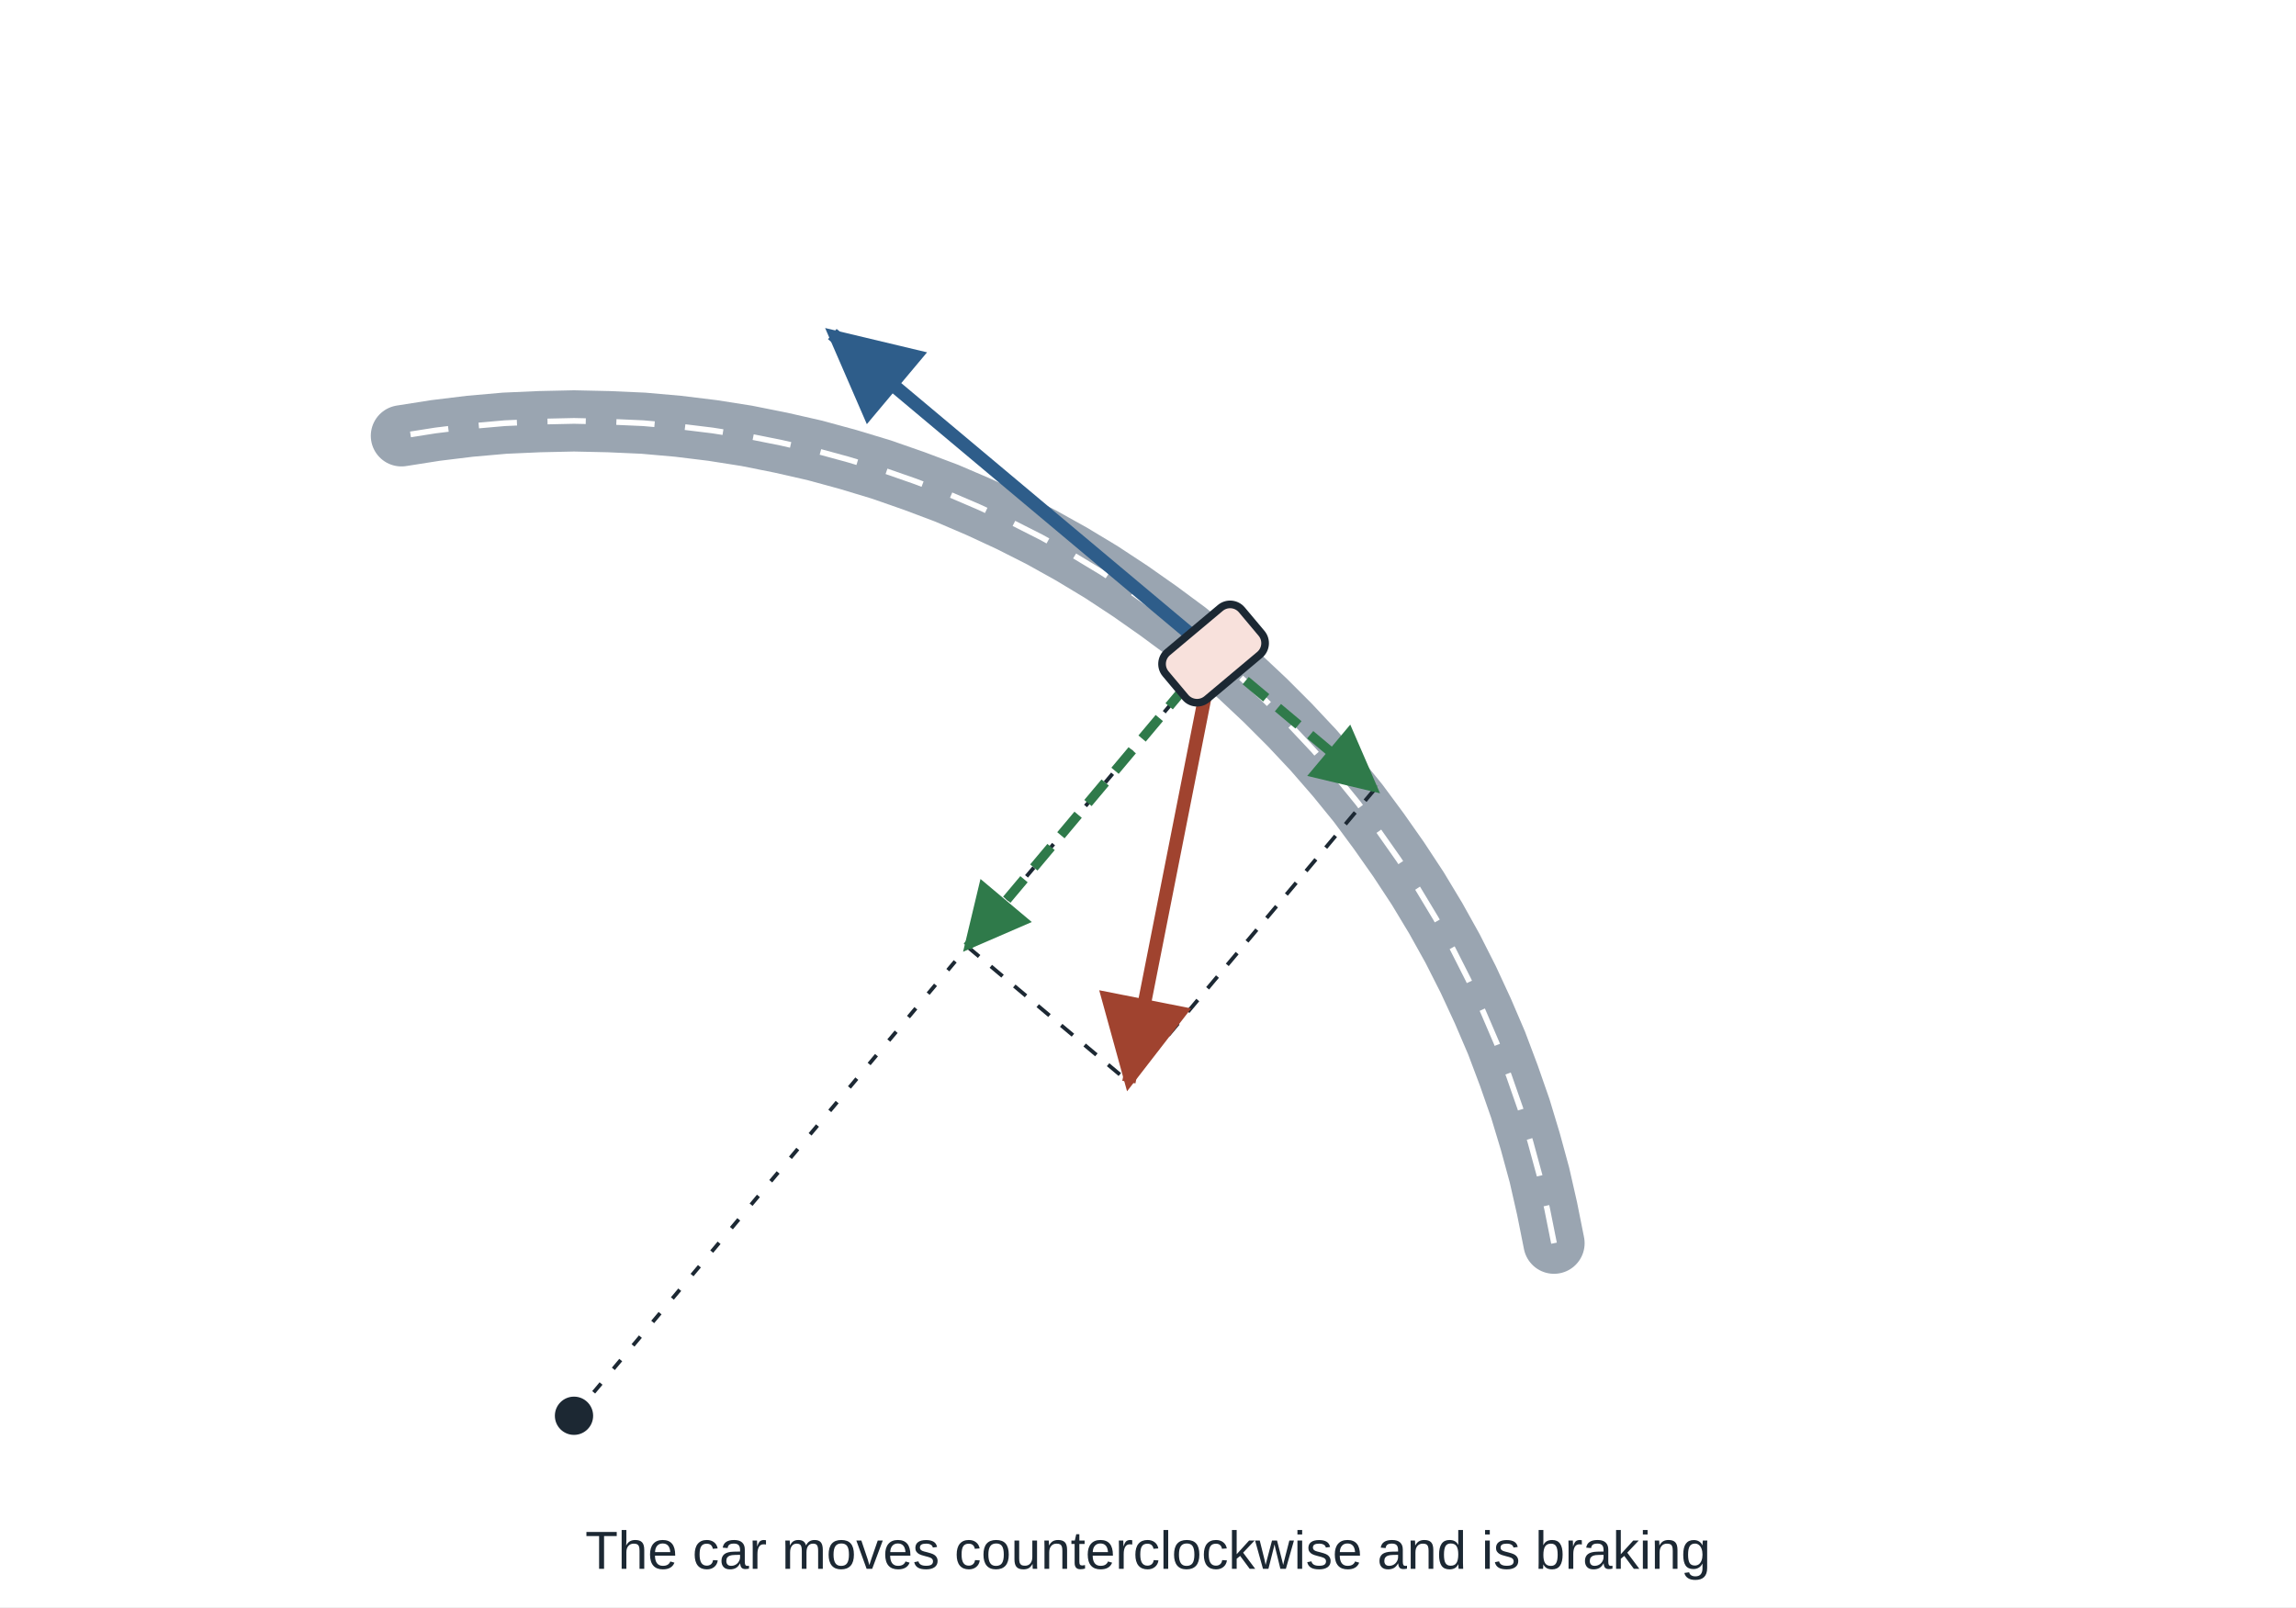
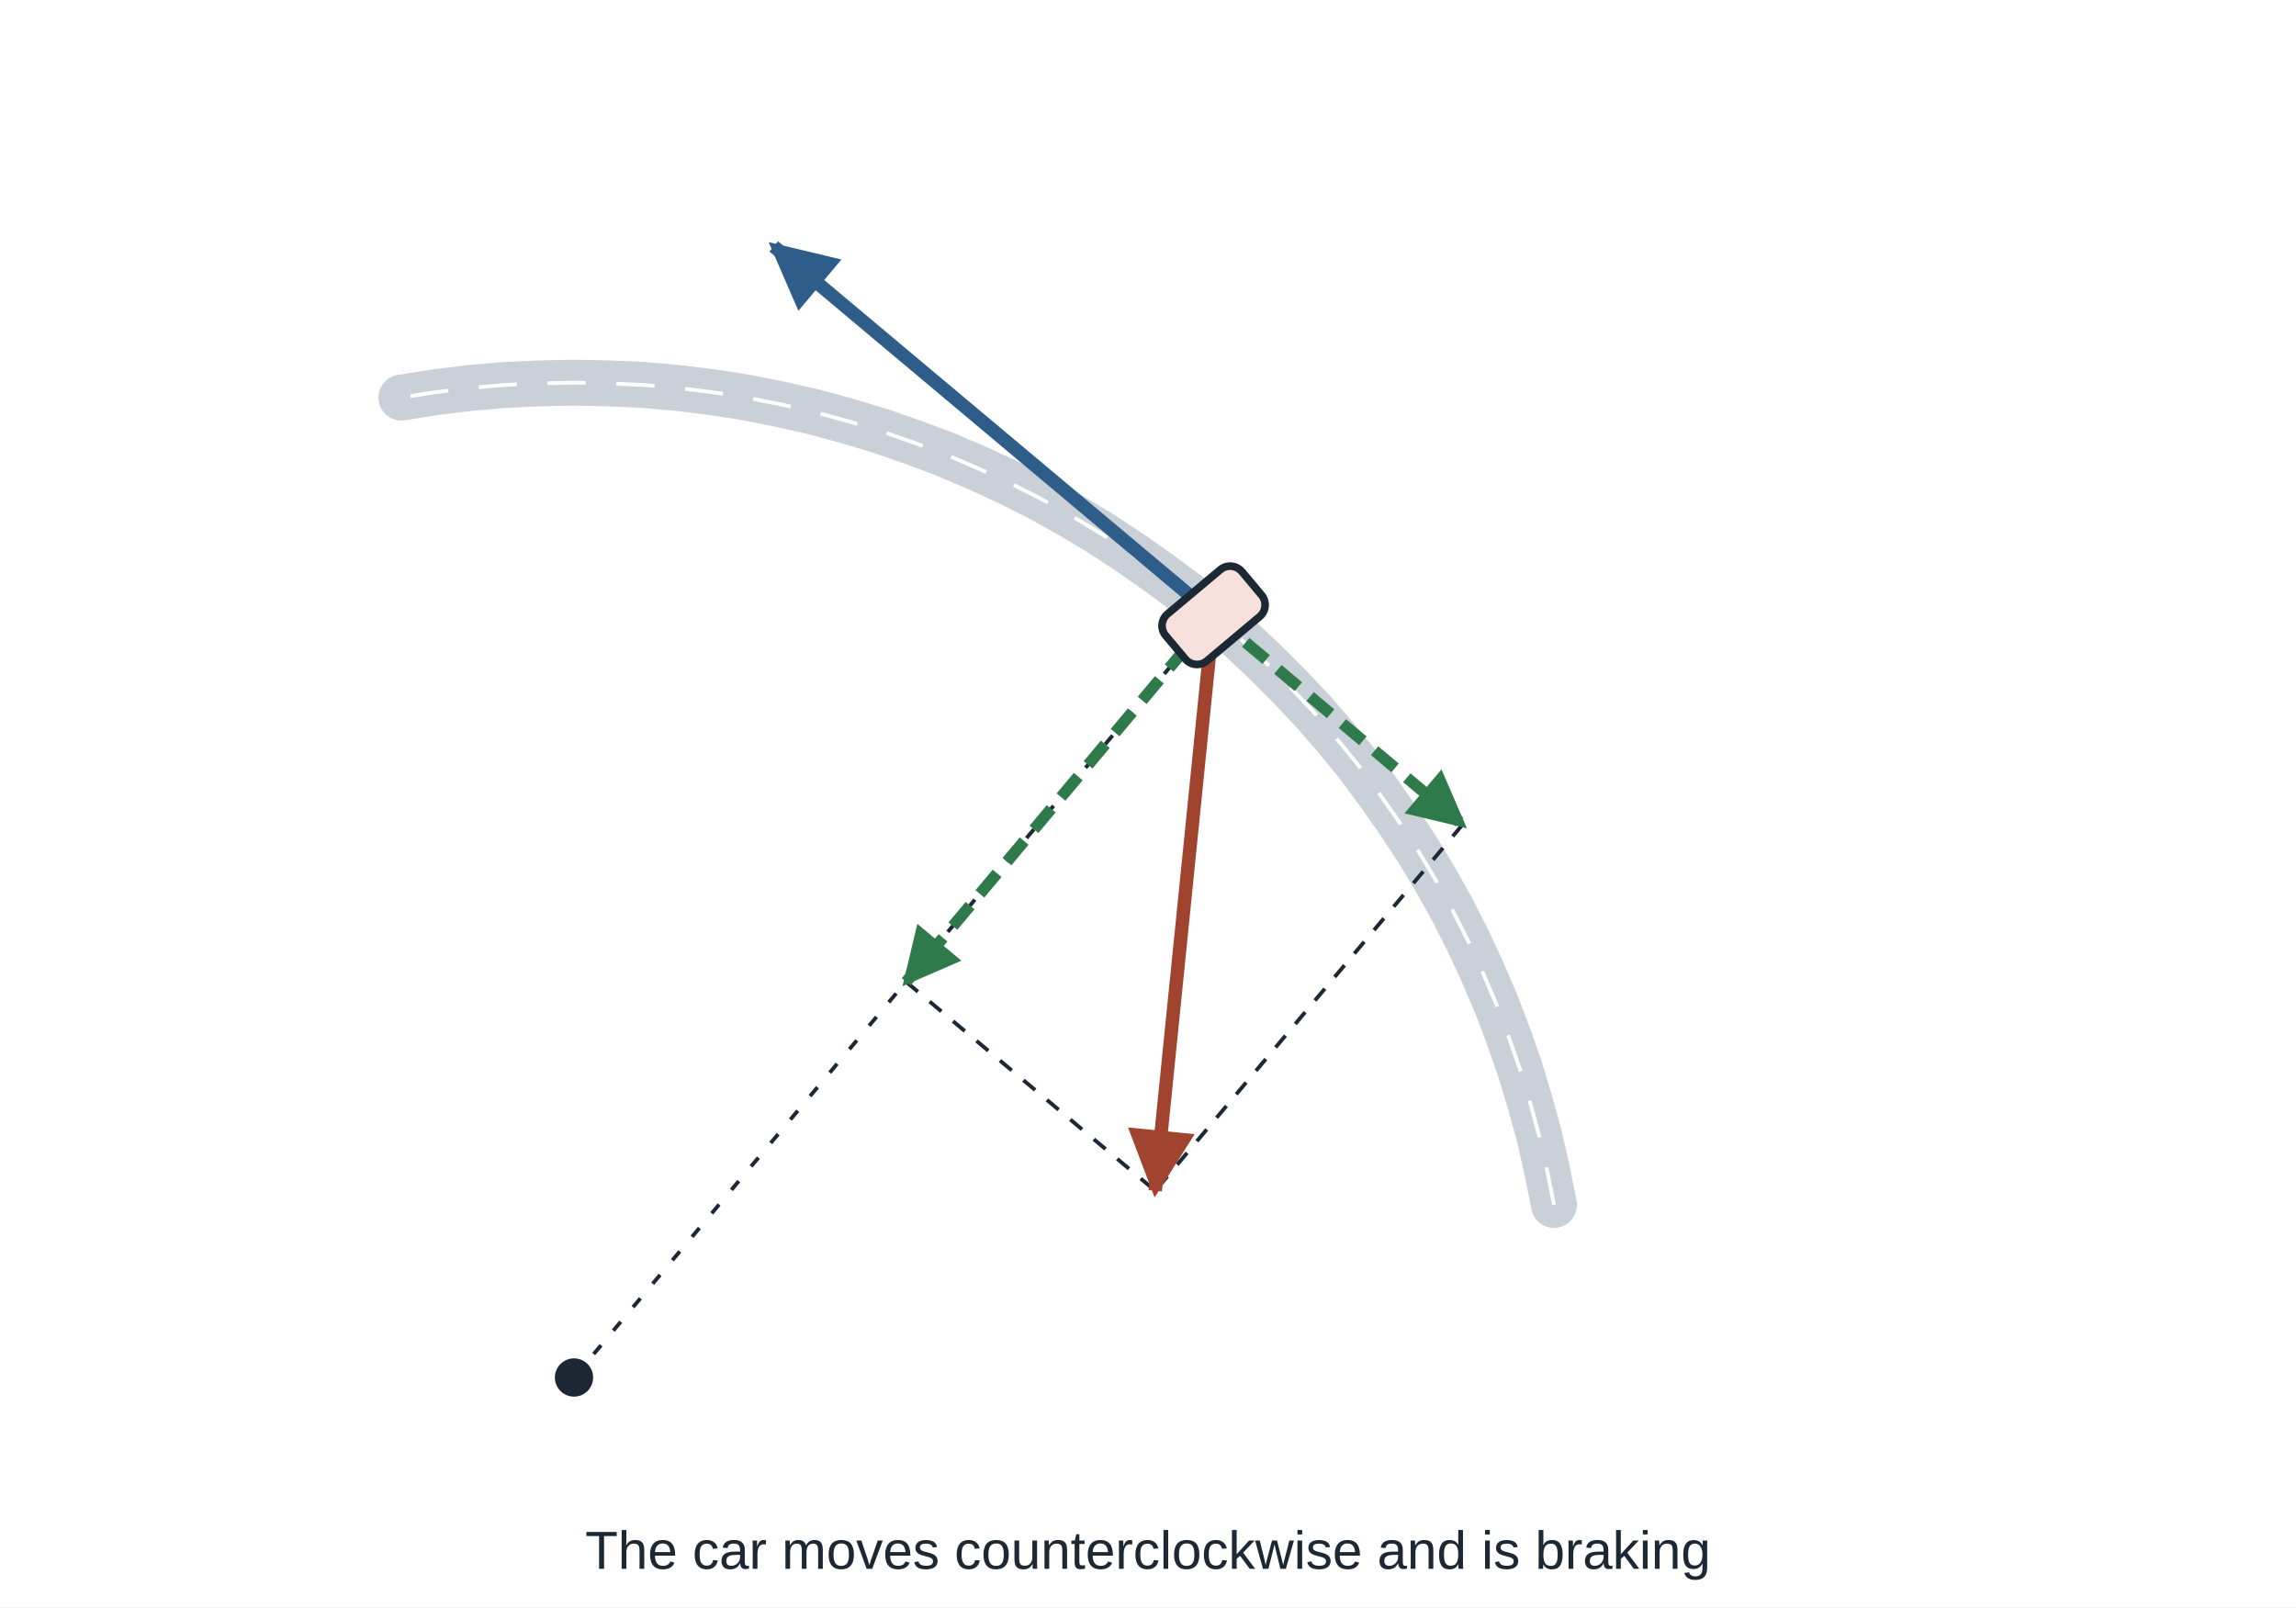
<svg xmlns="http://www.w3.org/2000/svg" viewBox="0 0 600 420" width="600" height="420" font-family="Arial, Helvetica, sans-serif" font-size="16" fill="#1c2833">
  <rect width="600" height="420" fill="#ffffff" />
  <defs>
-     <marker id="ah" viewBox="0 0 10 10" refX="9" refY="5" markerWidth="7" markerHeight="7" orient="auto-start-reverse">
+     <marker id="ah" viewBox="0 0 10 10" refX="9" refY="5" markerWidth="5" markerHeight="5" orient="auto-start-reverse">
      <path d="M0,0 L10,5 L0,10 z" fill="#1c2833" />
    </marker>
-     <marker id="ahb" viewBox="0 0 10 10" refX="9" refY="5" markerWidth="7" markerHeight="7" orient="auto-start-reverse">
+     <marker id="ahb" viewBox="0 0 10 10" refX="9" refY="5" markerWidth="5" markerHeight="5" orient="auto-start-reverse">
      <path d="M0,0 L10,5 L0,10 z" fill="#2e5d8a" />
    </marker>
-     <marker id="ahr" viewBox="0 0 10 10" refX="9" refY="5" markerWidth="7" markerHeight="7" orient="auto-start-reverse">
+     <marker id="ahr" viewBox="0 0 10 10" refX="9" refY="5" markerWidth="5" markerHeight="5" orient="auto-start-reverse">
      <path d="M0,0 L10,5 L0,10 z" fill="#a0432f" />
    </marker>
-     <marker id="ahg" viewBox="0 0 10 10" refX="9" refY="5" markerWidth="7" markerHeight="7" orient="auto-start-reverse">
+     <marker id="ahg" viewBox="0 0 10 10" refX="9" refY="5" markerWidth="5" markerHeight="5" orient="auto-start-reverse">
      <path d="M0,0 L10,5 L0,10 z" fill="#2f7a4a" />
    </marker>
  </defs>
-   <polyline points="406.1,324.9 404.3,315.9 402.3,307.1 399.9,298.3 397.3,289.7 394.3,281.1 391.1,272.6 387.5,264.2 383.7,256.0 379.6,247.9 375.2,240.0 370.5,232.2 365.5,224.6 360.3,217.2 354.9,209.9 349.2,202.9 343.2,196.0 337.0,189.4 330.6,183.0 324.0,176.8 317.1,170.8 310.1,165.1 302.8,159.7 295.4,154.5 287.8,149.5 280.0,144.8 272.1,140.4 264.0,136.3 255.8,132.5 247.4,128.9 238.9,125.7 230.3,122.7 221.7,120.1 212.9,117.7 204.1,115.7 195.1,113.9 186.2,112.5 177.2,111.4 168.1,110.6 159.1,110.2 150.0,110.0 140.9,110.2 131.9,110.6 122.8,111.4 113.8,112.5 104.9,113.9" fill="none" stroke="#9aa5b1" stroke-width="16" stroke-linecap="round" />
-   <polyline points="406.1,324.9 404.3,315.9 402.3,307.1 399.9,298.3 397.3,289.7 394.3,281.1 391.1,272.6 387.5,264.2 383.7,256.0 379.6,247.9 375.2,240.0 370.5,232.2 365.5,224.6 360.3,217.2 354.9,209.9 349.2,202.9 343.2,196.0 337.0,189.4 330.6,183.0 324.0,176.8 317.1,170.8 310.1,165.1 302.8,159.7 295.4,154.5 287.8,149.5 280.0,144.8 272.1,140.4 264.0,136.3 255.8,132.5 247.4,128.9 238.9,125.7 230.3,122.7 221.7,120.1 212.9,117.7 204.1,115.7 195.1,113.9 186.2,112.5 177.2,111.4 168.1,110.6 159.1,110.2 150.0,110.0 140.9,110.2 131.9,110.6 122.8,111.4 113.8,112.5 104.9,113.9" fill="none" stroke="#ffffff" stroke-width="1.5" stroke-dasharray="10 8" />
-   <line x1="150.0" y1="370.0" x2="317.1" y2="170.8" stroke="#1c2833" stroke-width="1" stroke-dasharray="3 5" />
-   <circle cx="150" cy="370" r="5" fill="#1c2833" />
-   <line x1="359.3" y1="206.2" x2="295.0" y2="282.8" stroke="#1c2833" stroke-width="1" stroke-dasharray="4 4" />
-   <line x1="252.8" y1="247.4" x2="295.0" y2="282.8" stroke="#1c2833" stroke-width="1" stroke-dasharray="4 4" />
-   <line x1="317.1" y1="170.8" x2="217.5" y2="87.3" stroke="#2e5d8a" stroke-width="3.5" marker-end="url(#ahb)" />
-   <line x1="317.1" y1="170.8" x2="359.3" y2="206.2" stroke="#2f7a4a" stroke-width="2.5" stroke-dasharray="7 4" marker-end="url(#ahg)" />
-   <line x1="317.1" y1="170.8" x2="252.8" y2="247.4" stroke="#2f7a4a" stroke-width="2.5" stroke-dasharray="7 4" marker-end="url(#ahg)" />
-   <line x1="317.1" y1="170.8" x2="295.0" y2="282.8" stroke="#a0432f" stroke-width="3.5" marker-end="url(#ahr)" />
-   <rect x="304.125" y="162.828" width="26" height="16" rx="4" fill="#f8e1dc" stroke="#1c2833" stroke-width="2" transform="rotate(-40.0 317.1 170.8)" />
+   <polyline points="406.1,314.9 404.3,305.9 402.3,297.1 399.9,288.3 397.3,279.7 394.3,271.1 391.1,262.6 387.5,254.2 383.7,246.0 379.6,237.9 375.2,230.0 370.5,222.2 365.5,214.6 360.3,207.2 354.9,199.9 349.2,192.9 343.2,186.0 337.0,179.4 330.6,173.0 324.0,166.8 317.1,160.8 310.1,155.1 302.8,149.7 295.4,144.5 287.8,139.5 280.0,134.8 272.1,130.4 264.0,126.3 255.8,122.5 247.4,118.9 238.9,115.7 230.3,112.7 221.7,110.1 212.9,107.7 204.1,105.7 195.1,103.9 186.2,102.5 177.2,101.4 168.1,100.6 159.1,100.2 150.0,100.0 140.9,100.2 131.9,100.6 122.8,101.4 113.8,102.5 104.9,103.9" fill="none" stroke="#c9d0d8" stroke-width="12" stroke-linecap="round" />
+   <polyline points="406.1,314.9 404.3,305.9 402.3,297.1 399.9,288.3 397.3,279.7 394.3,271.1 391.1,262.6 387.5,254.2 383.7,246.0 379.6,237.9 375.2,230.0 370.5,222.2 365.5,214.6 360.3,207.2 354.9,199.9 349.2,192.9 343.2,186.0 337.0,179.4 330.6,173.0 324.0,166.8 317.1,160.8 310.1,155.1 302.8,149.7 295.4,144.5 287.8,139.5 280.0,134.8 272.1,130.4 264.0,126.3 255.8,122.5 247.4,118.9 238.9,115.7 230.3,112.7 221.7,110.1 212.9,107.7 204.1,105.7 195.1,103.9 186.2,102.5 177.2,101.4 168.1,100.6 159.1,100.2 150.0,100.0 140.9,100.2 131.9,100.6 122.8,101.4 113.8,102.5 104.9,103.9" fill="none" stroke="#ffffff" stroke-width="1" stroke-dasharray="10 8" />
+   <line x1="150.0" y1="360.0" x2="317.1" y2="160.8" stroke="#1c2833" stroke-width="1" stroke-dasharray="3 5" />
+   <circle cx="150" cy="360" r="5" fill="#1c2833" />
+   <line x1="382.2" y1="215.5" x2="301.9" y2="311.2" stroke="#1c2833" stroke-width="1" stroke-dasharray="4 4" />
+   <line x1="236.8" y1="256.6" x2="301.9" y2="311.2" stroke="#1c2833" stroke-width="1" stroke-dasharray="4 4" />
+   <line x1="317.1" y1="160.8" x2="202.2" y2="64.4" stroke="#2e5d8a" stroke-width="3.5" marker-end="url(#ahb)" />
+   <line x1="317.1" y1="160.8" x2="382.2" y2="215.5" stroke="#2f7a4a" stroke-width="3" stroke-dasharray="7 4" marker-end="url(#ahg)" />
+   <line x1="317.1" y1="160.8" x2="236.8" y2="256.6" stroke="#2f7a4a" stroke-width="3" stroke-dasharray="7 4" marker-end="url(#ahg)" />
+   <line x1="317.1" y1="160.8" x2="301.9" y2="311.2" stroke="#a0432f" stroke-width="3.5" marker-end="url(#ahr)" />
+   <rect x="304.125" y="152.828" width="26" height="16" rx="4" fill="#f8e1dc" stroke="#1c2833" stroke-width="2" transform="rotate(-40.0 317.1 160.8)" />
  <text x="300.0" y="410.0" text-anchor="middle" font-size="14">The car moves counterclockwise and is braking</text>
</svg>
